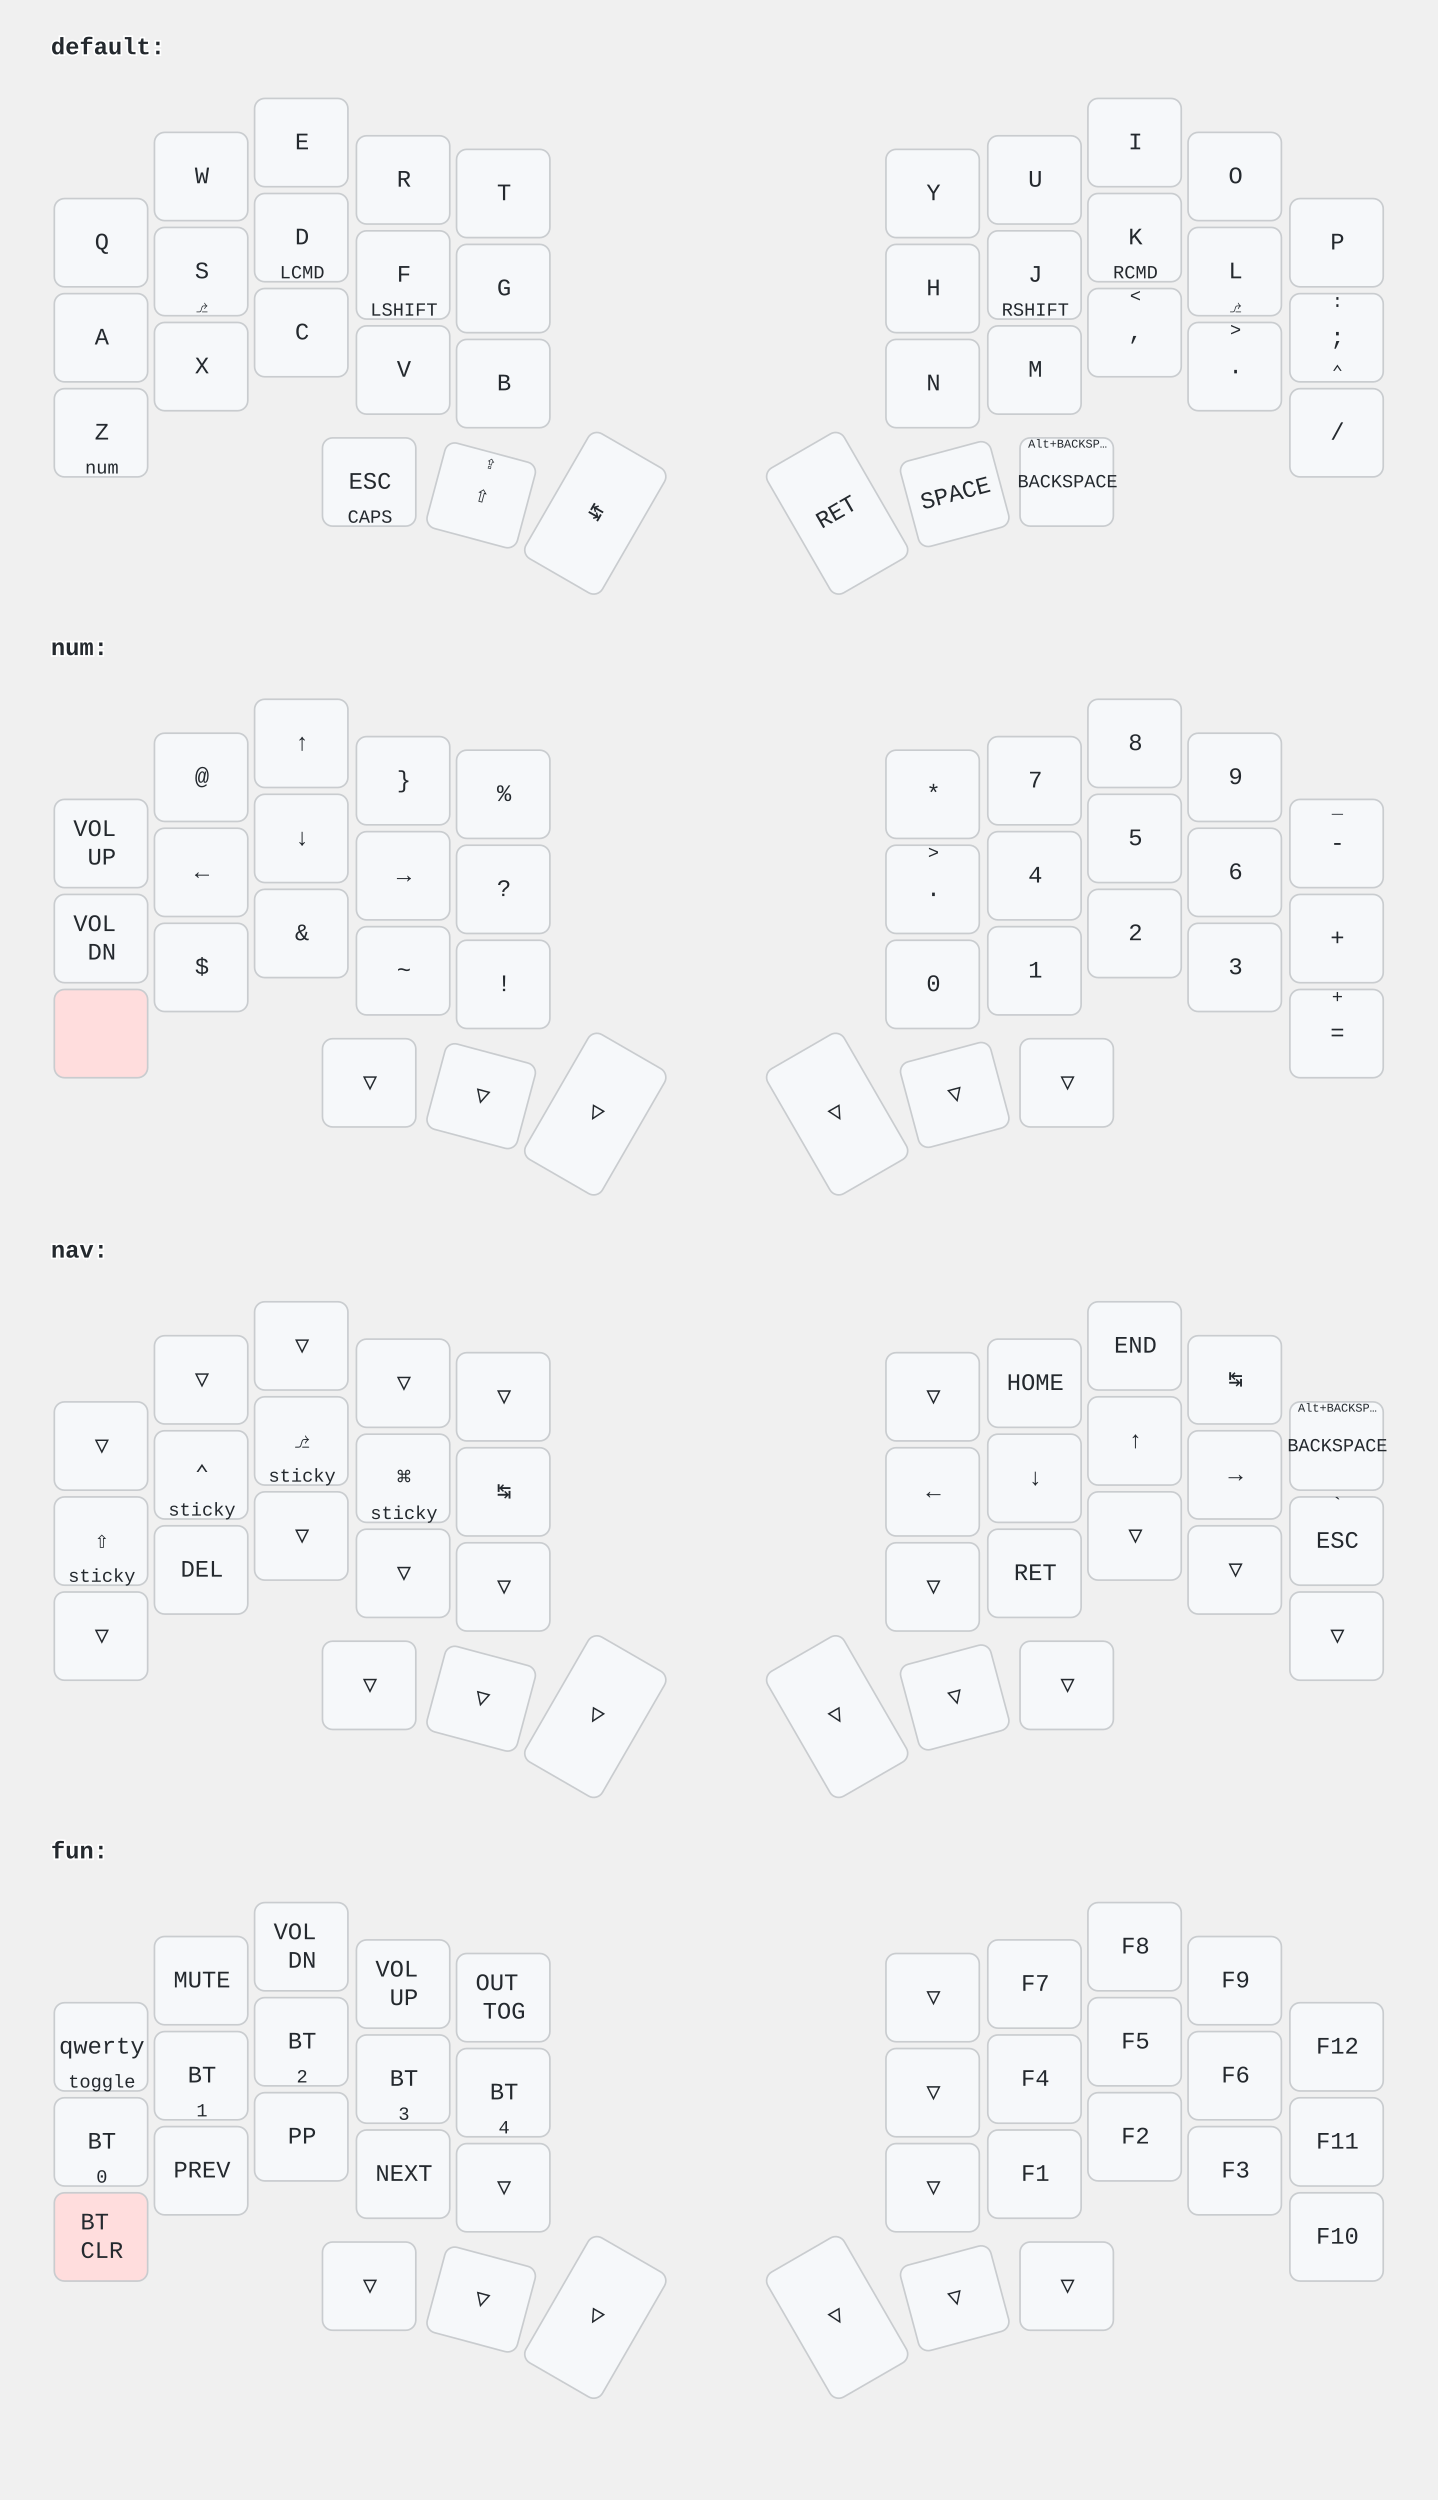
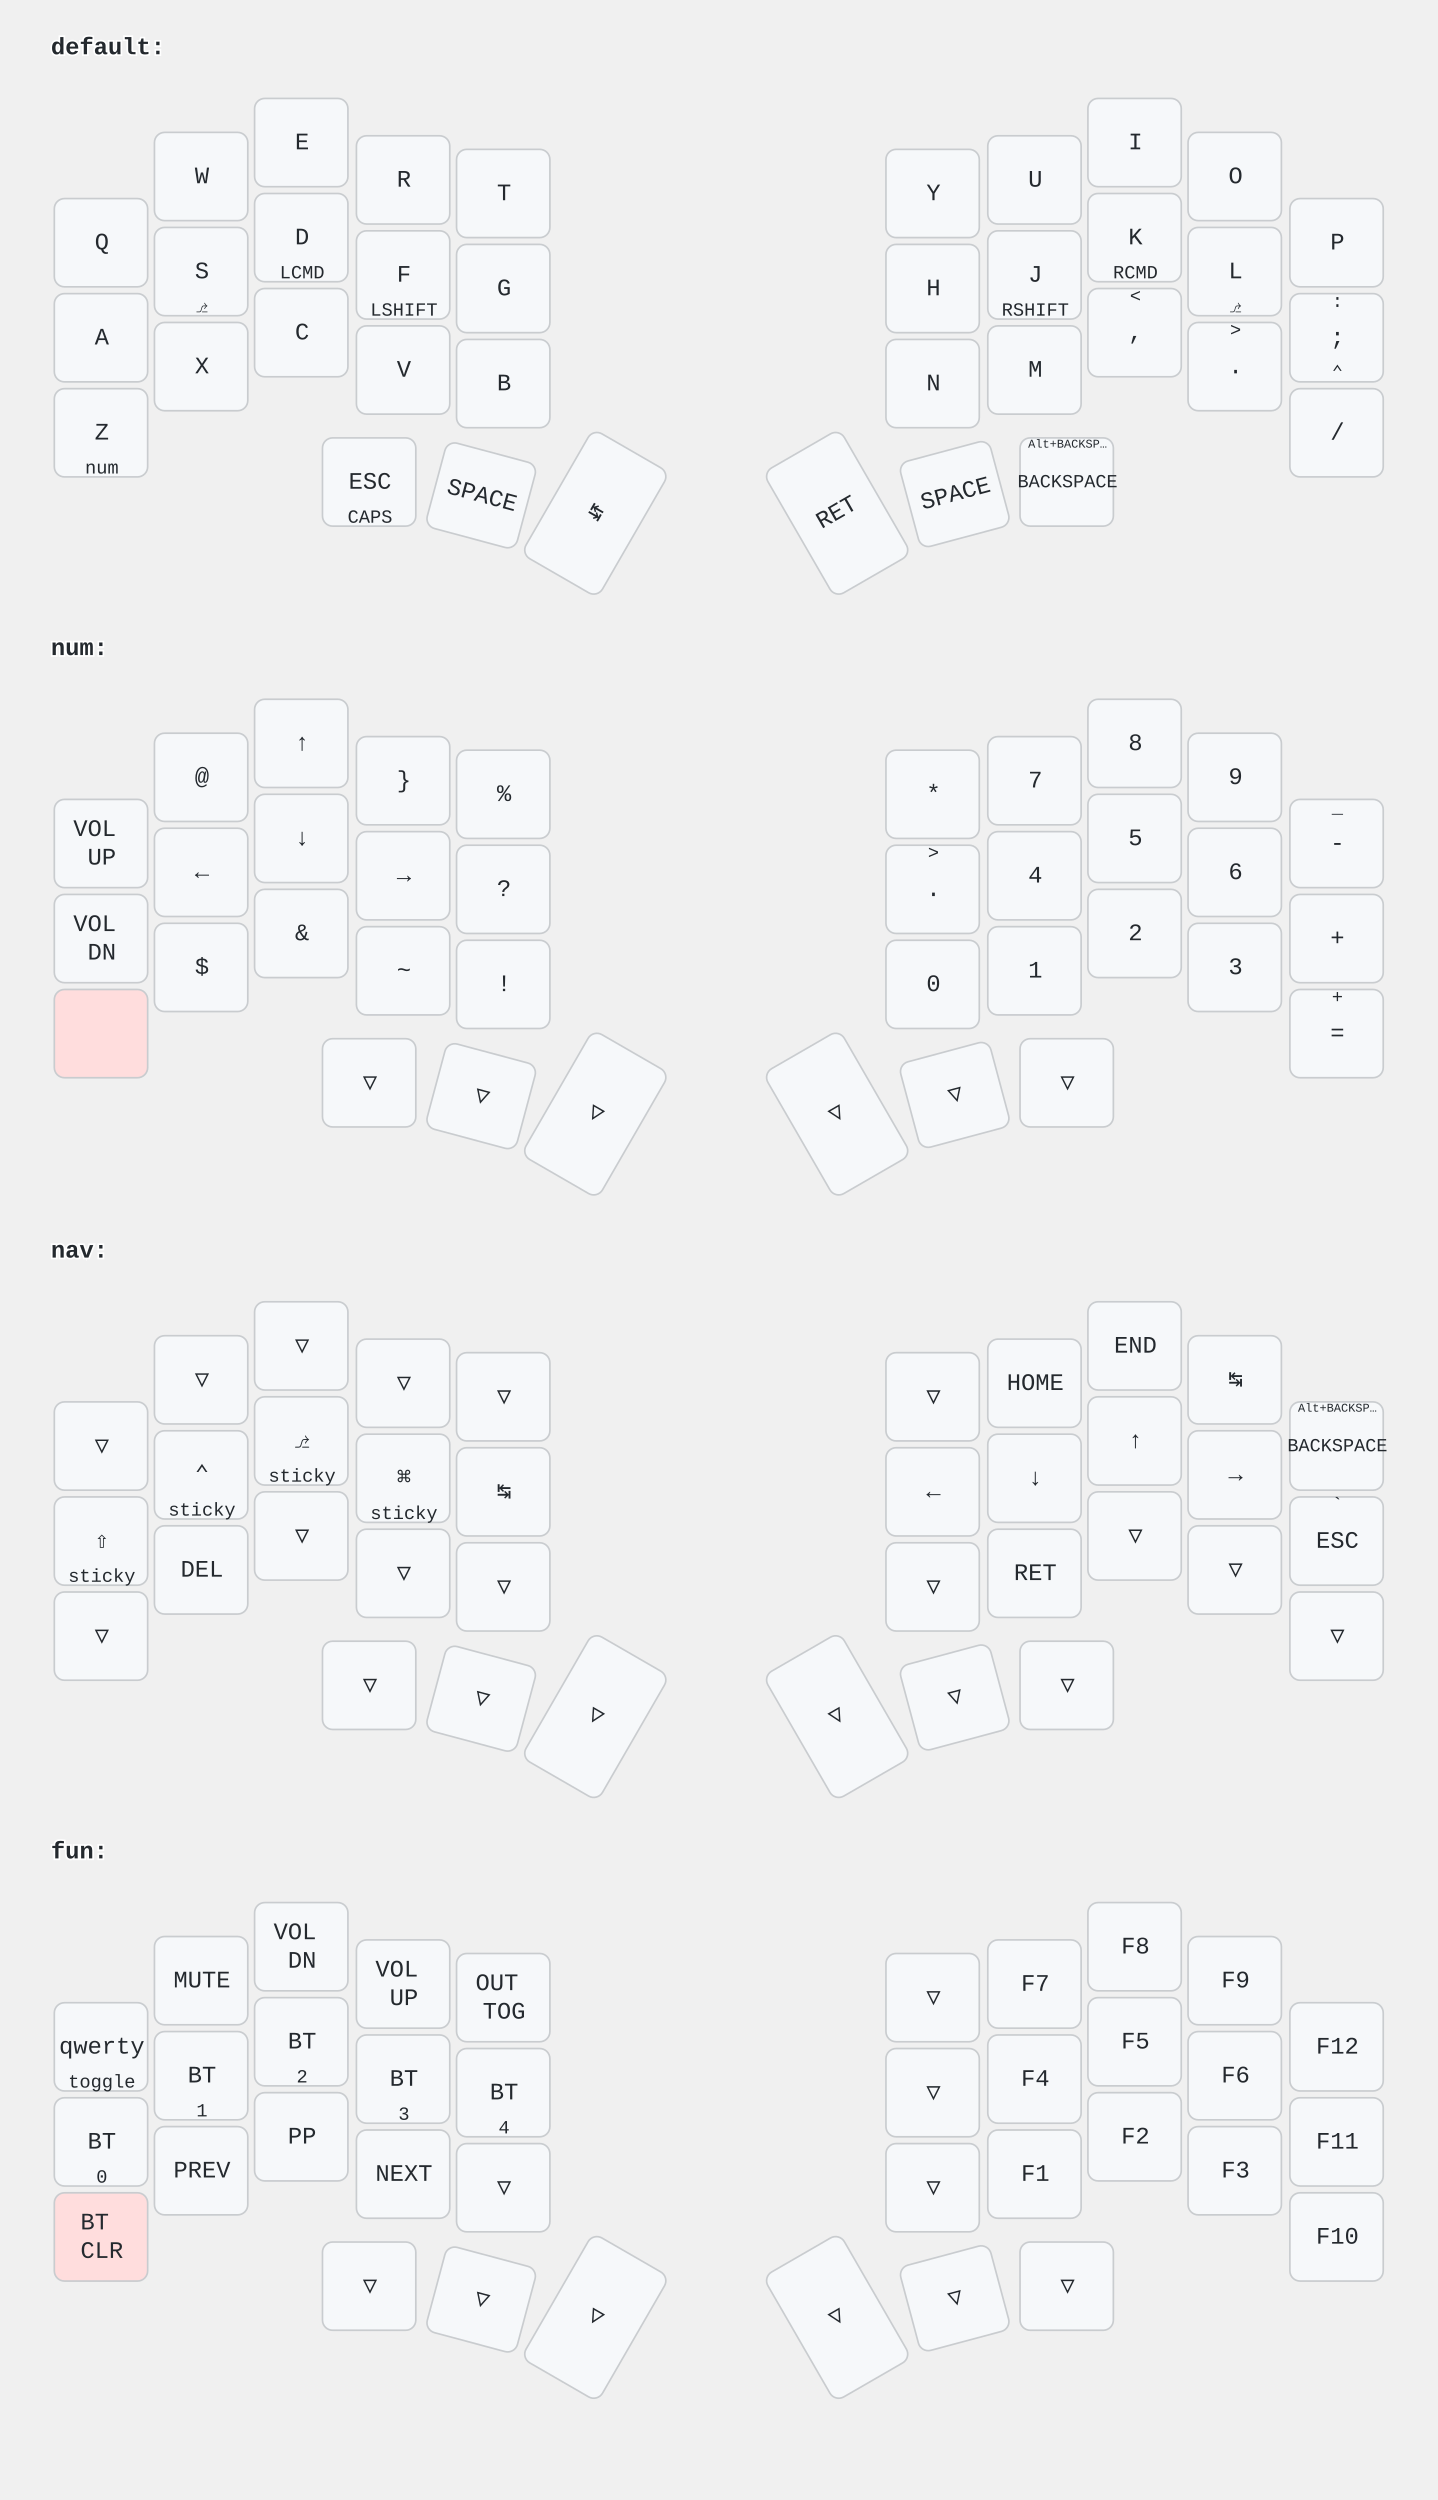
<svg xmlns="http://www.w3.org/2000/svg" width="847" height="1473" viewBox="0 0 847 1473" class="keymap">
  <style>/* font and background color specifications */
svg {
    font-family: SFMono-Regular,Consolas,Liberation Mono,Menlo,monospace;
    font-size: 14px;
    font-kerning: normal;
    text-rendering: optimizeLegibility;
    fill: #24292e;
}

/* default key styling */
rect {
    fill: #f6f8fa;
    stroke: #c9cccf;
    stroke-width: 1;
}

/* color accent for combo boxes */
rect.combo {
    fill: #cdf;
}

/* color accent for held keys */
rect.held, rect.combo.held {
    fill: #fdd;
}

/* color accent for ghost (optional) keys */
rect.ghost, rect.combo.ghost {
    fill: #ddd;
}

text {
    text-anchor: middle;
    dominant-baseline: middle;
}

/* styling for layer labels */
text.label {
    font-weight: bold;
    text-anchor: start;
    stroke: white;
    stroke-width: 2;
    paint-order: stroke;
}

/* styling for combo tap, and key hold/shifted label text */
text.combo, text.hold, text.shifted {
    font-size: 11px;
}

text.hold {
    text-anchor: middle;
    dominant-baseline: auto;
}

text.shifted {
    text-anchor: middle;
    dominant-baseline: hanging;
}

/* styling for hold/shifted label text in combo box */
text.combo.hold, text.combo.shifted {
    font-size: 8px;
}

/* styling for combo dendrons */
path {
    stroke-width: 1;
    stroke: gray;
    fill: none;
}
</style>
  <g transform="translate(30, 0)" class="layer-default">
    <text x="0" y="28" class="label" id="default">default:</text>
    <g transform="translate(0, 56)">
      <g transform="translate(30, 87)" class="key keypos-0">
        <rect rx="6" ry="6" x="-28" y="-26" width="55" height="52" class="key" />
        <text x="0" y="0" class="key tap">Q</text>
      </g>
      <g transform="translate(89, 48)" class="key keypos-1">
        <rect rx="6" ry="6" x="-28" y="-26" width="55" height="52" class="key" />
        <text x="0" y="0" class="key tap">W</text>
      </g>
      <g transform="translate(148, 28)" class="key keypos-2">
        <rect rx="6" ry="6" x="-28" y="-26" width="55" height="52" class="key" />
        <text x="0" y="0" class="key tap">E</text>
      </g>
      <g transform="translate(208, 50)" class="key keypos-3">
        <rect rx="6" ry="6" x="-28" y="-26" width="55" height="52" class="key" />
        <text x="0" y="0" class="key tap">R</text>
      </g>
      <g transform="translate(267, 58)" class="key keypos-4">
        <rect rx="6" ry="6" x="-28" y="-26" width="55" height="52" class="key" />
        <text x="0" y="0" class="key tap">T</text>
      </g>
      <g transform="translate(520, 58)" class="key keypos-5">
        <rect rx="6" ry="6" x="-28" y="-26" width="55" height="52" class="key" />
        <text x="0" y="0" class="key tap">Y</text>
      </g>
      <g transform="translate(580, 50)" class="key keypos-6">
        <rect rx="6" ry="6" x="-28" y="-26" width="55" height="52" class="key" />
        <text x="0" y="0" class="key tap">U</text>
      </g>
      <g transform="translate(639, 28)" class="key keypos-7">
        <rect rx="6" ry="6" x="-28" y="-26" width="55" height="52" class="key" />
        <text x="0" y="0" class="key tap">I</text>
      </g>
      <g transform="translate(698, 48)" class="key keypos-8">
        <rect rx="6" ry="6" x="-28" y="-26" width="55" height="52" class="key" />
        <text x="0" y="0" class="key tap">O</text>
      </g>
      <g transform="translate(758, 87)" class="key keypos-9">
        <rect rx="6" ry="6" x="-28" y="-26" width="55" height="52" class="key" />
        <text x="0" y="0" class="key tap">P</text>
      </g>
      <g transform="translate(30, 143)" class="key keypos-10">
        <rect rx="6" ry="6" x="-28" y="-26" width="55" height="52" class="key" />
        <text x="0" y="0" class="key tap">A</text>
      </g>
      <g transform="translate(89, 104)" class="key keypos-11">
        <rect rx="6" ry="6" x="-28" y="-26" width="55" height="52" class="key" />
        <text x="0" y="0" class="key tap">S</text>
        <text x="0" y="24" class="key hold">⎇</text>
      </g>
      <g transform="translate(148, 84)" class="key keypos-12">
        <rect rx="6" ry="6" x="-28" y="-26" width="55" height="52" class="key" />
        <text x="0" y="0" class="key tap">D</text>
        <text x="0" y="24" class="key hold">LCMD</text>
      </g>
      <g transform="translate(208, 106)" class="key keypos-13">
        <rect rx="6" ry="6" x="-28" y="-26" width="55" height="52" class="key" />
        <text x="0" y="0" class="key tap">F</text>
        <text x="0" y="24" class="key hold">LSHIFT</text>
      </g>
      <g transform="translate(267, 114)" class="key keypos-14">
        <rect rx="6" ry="6" x="-28" y="-26" width="55" height="52" class="key" />
        <text x="0" y="0" class="key tap">G</text>
      </g>
      <g transform="translate(520, 114)" class="key keypos-15">
        <rect rx="6" ry="6" x="-28" y="-26" width="55" height="52" class="key" />
        <text x="0" y="0" class="key tap">H</text>
      </g>
      <g transform="translate(580, 106)" class="key keypos-16">
        <rect rx="6" ry="6" x="-28" y="-26" width="55" height="52" class="key" />
        <text x="0" y="0" class="key tap">J</text>
        <text x="0" y="24" class="key hold">RSHIFT</text>
      </g>
      <g transform="translate(639, 84)" class="key keypos-17">
        <rect rx="6" ry="6" x="-28" y="-26" width="55" height="52" class="key" />
        <text x="0" y="0" class="key tap">K</text>
        <text x="0" y="24" class="key hold">RCMD</text>
      </g>
      <g transform="translate(698, 104)" class="key keypos-18">
        <rect rx="6" ry="6" x="-28" y="-26" width="55" height="52" class="key" />
        <text x="0" y="0" class="key tap">L</text>
        <text x="0" y="24" class="key hold">⎇</text>
      </g>
      <g transform="translate(758, 143)" class="key keypos-19">
        <rect rx="6" ry="6" x="-28" y="-26" width="55" height="52" class="key" />
        <text x="0" y="0" class="key tap">;</text>
        <text x="0" y="24" class="key hold">⌃</text>
        <text x="0" y="-24" class="key shifted">:</text>
      </g>
      <g transform="translate(30, 199)" class="key keypos-20">
        <rect rx="6" ry="6" x="-28" y="-26" width="55" height="52" class="key" />
        <text x="0" y="0" class="key tap">Z</text>
        <a href="#num">
          <text x="0" y="24" class="key hold layer-activator">num</text>
        </a>
      </g>
      <g transform="translate(89, 160)" class="key keypos-21">
        <rect rx="6" ry="6" x="-28" y="-26" width="55" height="52" class="key" />
        <text x="0" y="0" class="key tap">X</text>
      </g>
      <g transform="translate(148, 140)" class="key keypos-22">
        <rect rx="6" ry="6" x="-28" y="-26" width="55" height="52" class="key" />
        <text x="0" y="0" class="key tap">C</text>
      </g>
      <g transform="translate(208, 162)" class="key keypos-23">
        <rect rx="6" ry="6" x="-28" y="-26" width="55" height="52" class="key" />
        <text x="0" y="0" class="key tap">V</text>
      </g>
      <g transform="translate(267, 170)" class="key keypos-24">
        <rect rx="6" ry="6" x="-28" y="-26" width="55" height="52" class="key" />
        <text x="0" y="0" class="key tap">B</text>
      </g>
      <g transform="translate(520, 170)" class="key keypos-25">
        <rect rx="6" ry="6" x="-28" y="-26" width="55" height="52" class="key" />
        <text x="0" y="0" class="key tap">N</text>
      </g>
      <g transform="translate(580, 162)" class="key keypos-26">
        <rect rx="6" ry="6" x="-28" y="-26" width="55" height="52" class="key" />
        <text x="0" y="0" class="key tap">M</text>
      </g>
      <g transform="translate(639, 140)" class="key keypos-27">
        <rect rx="6" ry="6" x="-28" y="-26" width="55" height="52" class="key" />
        <text x="0" y="0" class="key tap">,</text>
        <text x="0" y="-24" class="key shifted">&lt;</text>
      </g>
      <g transform="translate(698, 160)" class="key keypos-28">
        <rect rx="6" ry="6" x="-28" y="-26" width="55" height="52" class="key" />
        <text x="0" y="0" class="key tap">.</text>
        <text x="0" y="-24" class="key shifted">&gt;</text>
      </g>
      <g transform="translate(758, 199)" class="key keypos-29">
        <rect rx="6" ry="6" x="-28" y="-26" width="55" height="52" class="key" />
        <text x="0" y="0" class="key tap">/</text>
      </g>
      <g transform="translate(188, 228)" class="key keypos-30">
        <rect rx="6" ry="6" x="-28" y="-26" width="55" height="52" class="key" />
        <text x="0" y="0" class="key tap">ESC</text>
        <text x="0" y="24" class="key hold">CAPS</text>
      </g>
      <g transform="translate(254, 236) rotate(15.0)" class="key keypos-31">
        <rect rx="6" ry="6" x="-28" y="-26" width="55" height="52" class="key" />
-         <text x="0" y="0" class="key tap">⇧</text>
-         <text x="0" y="-24" class="key shifted">⇪</text>
+         <text x="0" y="0" class="key tap">SPACE</text>
      </g>
      <g transform="translate(321, 246) rotate(30.0)" class="key keypos-32">
        <rect rx="6" ry="6" x="-26" y="-42" width="52" height="85" class="key" />
        <text x="0" y="0" class="key tap">↹</text>
      </g>
      <g transform="translate(463, 246) rotate(-30.0)" class="key keypos-33">
        <rect rx="6" ry="6" x="-26" y="-42" width="52" height="85" class="key" />
        <text x="0" y="0" class="key tap">RET</text>
      </g>
      <g transform="translate(533, 235) rotate(-15.0)" class="key keypos-34">
        <rect rx="6" ry="6" x="-28" y="-26" width="55" height="52" class="key" />
        <text x="0" y="0" class="key tap">SPACE</text>
      </g>
      <g transform="translate(599, 228)" class="key keypos-35">
        <rect rx="6" ry="6" x="-28" y="-26" width="55" height="52" class="key" />
        <text x="0" y="0" class="key tap">
          <tspan style="font-size: 78%">BACKSPACE</tspan>
        </text>
        <text x="0" y="-24" class="key shifted">
          <tspan style="font-size: 64%">Alt+BACKSP…</tspan>
        </text>
      </g>
    </g>
  </g>
  <g transform="translate(30, 354)" class="layer-num">
    <text x="0" y="28" class="label" id="num">num:</text>
    <g transform="translate(0, 56)">
      <g transform="translate(30, 87)" class="key keypos-0">
        <rect rx="6" ry="6" x="-28" y="-26" width="55" height="52" class="key" />
        <text x="0" y="0" class="key tap">
          <tspan x="0" dy="-0.6em">VOL</tspan>
          <tspan x="0" dy="1.2em">UP</tspan>
        </text>
      </g>
      <g transform="translate(89, 48)" class="key keypos-1">
        <rect rx="6" ry="6" x="-28" y="-26" width="55" height="52" class="key" />
        <text x="0" y="0" class="key tap">@</text>
      </g>
      <g transform="translate(148, 28)" class="key keypos-2">
        <rect rx="6" ry="6" x="-28" y="-26" width="55" height="52" class="key" />
        <text x="0" y="0" class="key tap">↑</text>
      </g>
      <g transform="translate(208, 50)" class="key keypos-3">
        <rect rx="6" ry="6" x="-28" y="-26" width="55" height="52" class="key" />
        <text x="0" y="0" class="key tap">}</text>
      </g>
      <g transform="translate(267, 58)" class="key keypos-4">
        <rect rx="6" ry="6" x="-28" y="-26" width="55" height="52" class="key" />
        <text x="0" y="0" class="key tap">%</text>
      </g>
      <g transform="translate(520, 58)" class="key keypos-5">
        <rect rx="6" ry="6" x="-28" y="-26" width="55" height="52" class="key" />
        <text x="0" y="0" class="key tap">*</text>
      </g>
      <g transform="translate(580, 50)" class="key keypos-6">
        <rect rx="6" ry="6" x="-28" y="-26" width="55" height="52" class="key" />
        <text x="0" y="0" class="key tap">7</text>
      </g>
      <g transform="translate(639, 28)" class="key keypos-7">
        <rect rx="6" ry="6" x="-28" y="-26" width="55" height="52" class="key" />
        <text x="0" y="0" class="key tap">8</text>
      </g>
      <g transform="translate(698, 48)" class="key keypos-8">
        <rect rx="6" ry="6" x="-28" y="-26" width="55" height="52" class="key" />
        <text x="0" y="0" class="key tap">9</text>
      </g>
      <g transform="translate(758, 87)" class="key keypos-9">
        <rect rx="6" ry="6" x="-28" y="-26" width="55" height="52" class="key" />
        <text x="0" y="0" class="key tap">-</text>
        <text x="0" y="-24" class="key shifted">_</text>
      </g>
      <g transform="translate(30, 143)" class="key keypos-10">
        <rect rx="6" ry="6" x="-28" y="-26" width="55" height="52" class="key" />
        <text x="0" y="0" class="key tap">
          <tspan x="0" dy="-0.6em">VOL</tspan>
          <tspan x="0" dy="1.2em">DN</tspan>
        </text>
      </g>
      <g transform="translate(89, 104)" class="key keypos-11">
        <rect rx="6" ry="6" x="-28" y="-26" width="55" height="52" class="key" />
        <text x="0" y="0" class="key tap">←</text>
      </g>
      <g transform="translate(148, 84)" class="key keypos-12">
        <rect rx="6" ry="6" x="-28" y="-26" width="55" height="52" class="key" />
        <text x="0" y="0" class="key tap">↓</text>
      </g>
      <g transform="translate(208, 106)" class="key keypos-13">
        <rect rx="6" ry="6" x="-28" y="-26" width="55" height="52" class="key" />
        <text x="0" y="0" class="key tap">→</text>
      </g>
      <g transform="translate(267, 114)" class="key keypos-14">
        <rect rx="6" ry="6" x="-28" y="-26" width="55" height="52" class="key" />
        <text x="0" y="0" class="key tap">?</text>
      </g>
      <g transform="translate(520, 114)" class="key keypos-15">
        <rect rx="6" ry="6" x="-28" y="-26" width="55" height="52" class="key" />
        <text x="0" y="0" class="key tap">.</text>
        <text x="0" y="-24" class="key shifted">&gt;</text>
      </g>
      <g transform="translate(580, 106)" class="key keypos-16">
        <rect rx="6" ry="6" x="-28" y="-26" width="55" height="52" class="key" />
        <text x="0" y="0" class="key tap">4</text>
      </g>
      <g transform="translate(639, 84)" class="key keypos-17">
        <rect rx="6" ry="6" x="-28" y="-26" width="55" height="52" class="key" />
        <text x="0" y="0" class="key tap">5</text>
      </g>
      <g transform="translate(698, 104)" class="key keypos-18">
        <rect rx="6" ry="6" x="-28" y="-26" width="55" height="52" class="key" />
        <text x="0" y="0" class="key tap">6</text>
      </g>
      <g transform="translate(758, 143)" class="key keypos-19">
        <rect rx="6" ry="6" x="-28" y="-26" width="55" height="52" class="key" />
        <text x="0" y="0" class="key tap">+</text>
      </g>
      <g transform="translate(30, 199)" class="key held keypos-20">
        <rect rx="6" ry="6" x="-28" y="-26" width="55" height="52" class="key held" />
      </g>
      <g transform="translate(89, 160)" class="key keypos-21">
        <rect rx="6" ry="6" x="-28" y="-26" width="55" height="52" class="key" />
        <text x="0" y="0" class="key tap">$</text>
      </g>
      <g transform="translate(148, 140)" class="key keypos-22">
        <rect rx="6" ry="6" x="-28" y="-26" width="55" height="52" class="key" />
        <text x="0" y="0" class="key tap">&amp;</text>
      </g>
      <g transform="translate(208, 162)" class="key keypos-23">
        <rect rx="6" ry="6" x="-28" y="-26" width="55" height="52" class="key" />
        <text x="0" y="0" class="key tap">~</text>
      </g>
      <g transform="translate(267, 170)" class="key keypos-24">
        <rect rx="6" ry="6" x="-28" y="-26" width="55" height="52" class="key" />
        <text x="0" y="0" class="key tap">!</text>
      </g>
      <g transform="translate(520, 170)" class="key keypos-25">
        <rect rx="6" ry="6" x="-28" y="-26" width="55" height="52" class="key" />
        <text x="0" y="0" class="key tap">0</text>
      </g>
      <g transform="translate(580, 162)" class="key keypos-26">
        <rect rx="6" ry="6" x="-28" y="-26" width="55" height="52" class="key" />
        <text x="0" y="0" class="key tap">1</text>
      </g>
      <g transform="translate(639, 140)" class="key keypos-27">
        <rect rx="6" ry="6" x="-28" y="-26" width="55" height="52" class="key" />
        <text x="0" y="0" class="key tap">2</text>
      </g>
      <g transform="translate(698, 160)" class="key keypos-28">
        <rect rx="6" ry="6" x="-28" y="-26" width="55" height="52" class="key" />
        <text x="0" y="0" class="key tap">3</text>
      </g>
      <g transform="translate(758, 199)" class="key keypos-29">
        <rect rx="6" ry="6" x="-28" y="-26" width="55" height="52" class="key" />
        <text x="0" y="0" class="key tap">=</text>
        <text x="0" y="-24" class="key shifted">+</text>
      </g>
      <g transform="translate(188, 228)" class="key trans keypos-30">
        <rect rx="6" ry="6" x="-28" y="-26" width="55" height="52" class="key trans" />
        <text x="0" y="0" class="key trans tap">▽</text>
      </g>
      <g transform="translate(254, 236) rotate(15.0)" class="key trans keypos-31">
        <rect rx="6" ry="6" x="-28" y="-26" width="55" height="52" class="key trans" />
        <text x="0" y="0" class="key trans tap">▽</text>
      </g>
      <g transform="translate(321, 246) rotate(30.0)" class="key trans keypos-32">
        <rect rx="6" ry="6" x="-26" y="-42" width="52" height="85" class="key trans" />
        <text x="0" y="0" class="key trans tap">▽</text>
      </g>
      <g transform="translate(463, 246) rotate(-30.0)" class="key trans keypos-33">
        <rect rx="6" ry="6" x="-26" y="-42" width="52" height="85" class="key trans" />
        <text x="0" y="0" class="key trans tap">▽</text>
      </g>
      <g transform="translate(533, 235) rotate(-15.0)" class="key trans keypos-34">
        <rect rx="6" ry="6" x="-28" y="-26" width="55" height="52" class="key trans" />
        <text x="0" y="0" class="key trans tap">▽</text>
      </g>
      <g transform="translate(599, 228)" class="key trans keypos-35">
        <rect rx="6" ry="6" x="-28" y="-26" width="55" height="52" class="key trans" />
        <text x="0" y="0" class="key trans tap">▽</text>
      </g>
    </g>
  </g>
  <g transform="translate(30, 709)" class="layer-nav">
    <text x="0" y="28" class="label" id="nav">nav:</text>
    <g transform="translate(0, 56)">
      <g transform="translate(30, 87)" class="key trans keypos-0">
        <rect rx="6" ry="6" x="-28" y="-26" width="55" height="52" class="key trans" />
        <text x="0" y="0" class="key trans tap">▽</text>
      </g>
      <g transform="translate(89, 48)" class="key trans keypos-1">
        <rect rx="6" ry="6" x="-28" y="-26" width="55" height="52" class="key trans" />
        <text x="0" y="0" class="key trans tap">▽</text>
      </g>
      <g transform="translate(148, 28)" class="key trans keypos-2">
        <rect rx="6" ry="6" x="-28" y="-26" width="55" height="52" class="key trans" />
        <text x="0" y="0" class="key trans tap">▽</text>
      </g>
      <g transform="translate(208, 50)" class="key trans keypos-3">
        <rect rx="6" ry="6" x="-28" y="-26" width="55" height="52" class="key trans" />
        <text x="0" y="0" class="key trans tap">▽</text>
      </g>
      <g transform="translate(267, 58)" class="key trans keypos-4">
        <rect rx="6" ry="6" x="-28" y="-26" width="55" height="52" class="key trans" />
        <text x="0" y="0" class="key trans tap">▽</text>
      </g>
      <g transform="translate(520, 58)" class="key trans keypos-5">
        <rect rx="6" ry="6" x="-28" y="-26" width="55" height="52" class="key trans" />
        <text x="0" y="0" class="key trans tap">▽</text>
      </g>
      <g transform="translate(580, 50)" class="key keypos-6">
        <rect rx="6" ry="6" x="-28" y="-26" width="55" height="52" class="key" />
        <text x="0" y="0" class="key tap">HOME</text>
      </g>
      <g transform="translate(639, 28)" class="key keypos-7">
        <rect rx="6" ry="6" x="-28" y="-26" width="55" height="52" class="key" />
        <text x="0" y="0" class="key tap">END</text>
      </g>
      <g transform="translate(698, 48)" class="key keypos-8">
        <rect rx="6" ry="6" x="-28" y="-26" width="55" height="52" class="key" />
        <text x="0" y="0" class="key tap">↹</text>
      </g>
      <g transform="translate(758, 87)" class="key keypos-9">
        <rect rx="6" ry="6" x="-28" y="-26" width="55" height="52" class="key" />
        <text x="0" y="0" class="key tap">
          <tspan style="font-size: 78%">BACKSPACE</tspan>
        </text>
        <text x="0" y="-24" class="key shifted">
          <tspan style="font-size: 64%">Alt+BACKSP…</tspan>
        </text>
      </g>
      <g transform="translate(30, 143)" class="key keypos-10">
        <rect rx="6" ry="6" x="-28" y="-26" width="55" height="52" class="key" />
        <text x="0" y="0" class="key tap">⇧</text>
        <text x="0" y="24" class="key hold">sticky</text>
      </g>
      <g transform="translate(89, 104)" class="key keypos-11">
        <rect rx="6" ry="6" x="-28" y="-26" width="55" height="52" class="key" />
        <text x="0" y="0" class="key tap">⌃</text>
        <text x="0" y="24" class="key hold">sticky</text>
      </g>
      <g transform="translate(148, 84)" class="key keypos-12">
        <rect rx="6" ry="6" x="-28" y="-26" width="55" height="52" class="key" />
        <text x="0" y="0" class="key tap">⎇</text>
        <text x="0" y="24" class="key hold">sticky</text>
      </g>
      <g transform="translate(208, 106)" class="key keypos-13">
        <rect rx="6" ry="6" x="-28" y="-26" width="55" height="52" class="key" />
        <text x="0" y="0" class="key tap">⌘</text>
        <text x="0" y="24" class="key hold">sticky</text>
      </g>
      <g transform="translate(267, 114)" class="key keypos-14">
        <rect rx="6" ry="6" x="-28" y="-26" width="55" height="52" class="key" />
        <text x="0" y="0" class="key tap">↹</text>
      </g>
      <g transform="translate(520, 114)" class="key keypos-15">
        <rect rx="6" ry="6" x="-28" y="-26" width="55" height="52" class="key" />
        <text x="0" y="0" class="key tap">←</text>
      </g>
      <g transform="translate(580, 106)" class="key keypos-16">
        <rect rx="6" ry="6" x="-28" y="-26" width="55" height="52" class="key" />
        <text x="0" y="0" class="key tap">↓</text>
      </g>
      <g transform="translate(639, 84)" class="key keypos-17">
        <rect rx="6" ry="6" x="-28" y="-26" width="55" height="52" class="key" />
        <text x="0" y="0" class="key tap">↑</text>
      </g>
      <g transform="translate(698, 104)" class="key keypos-18">
        <rect rx="6" ry="6" x="-28" y="-26" width="55" height="52" class="key" />
        <text x="0" y="0" class="key tap">→</text>
      </g>
      <g transform="translate(758, 143)" class="key keypos-19">
        <rect rx="6" ry="6" x="-28" y="-26" width="55" height="52" class="key" />
        <text x="0" y="0" class="key tap">ESC</text>
        <text x="0" y="-24" class="key shifted">`</text>
      </g>
      <g transform="translate(30, 199)" class="key trans keypos-20">
        <rect rx="6" ry="6" x="-28" y="-26" width="55" height="52" class="key trans" />
        <text x="0" y="0" class="key trans tap">▽</text>
      </g>
      <g transform="translate(89, 160)" class="key keypos-21">
        <rect rx="6" ry="6" x="-28" y="-26" width="55" height="52" class="key" />
        <text x="0" y="0" class="key tap">DEL</text>
      </g>
      <g transform="translate(148, 140)" class="key trans keypos-22">
        <rect rx="6" ry="6" x="-28" y="-26" width="55" height="52" class="key trans" />
        <text x="0" y="0" class="key trans tap">▽</text>
      </g>
      <g transform="translate(208, 162)" class="key trans keypos-23">
        <rect rx="6" ry="6" x="-28" y="-26" width="55" height="52" class="key trans" />
        <text x="0" y="0" class="key trans tap">▽</text>
      </g>
      <g transform="translate(267, 170)" class="key trans keypos-24">
        <rect rx="6" ry="6" x="-28" y="-26" width="55" height="52" class="key trans" />
        <text x="0" y="0" class="key trans tap">▽</text>
      </g>
      <g transform="translate(520, 170)" class="key trans keypos-25">
        <rect rx="6" ry="6" x="-28" y="-26" width="55" height="52" class="key trans" />
        <text x="0" y="0" class="key trans tap">▽</text>
      </g>
      <g transform="translate(580, 162)" class="key keypos-26">
        <rect rx="6" ry="6" x="-28" y="-26" width="55" height="52" class="key" />
        <text x="0" y="0" class="key tap">RET</text>
      </g>
      <g transform="translate(639, 140)" class="key trans keypos-27">
        <rect rx="6" ry="6" x="-28" y="-26" width="55" height="52" class="key trans" />
        <text x="0" y="0" class="key trans tap">▽</text>
      </g>
      <g transform="translate(698, 160)" class="key trans keypos-28">
        <rect rx="6" ry="6" x="-28" y="-26" width="55" height="52" class="key trans" />
        <text x="0" y="0" class="key trans tap">▽</text>
      </g>
      <g transform="translate(758, 199)" class="key trans keypos-29">
        <rect rx="6" ry="6" x="-28" y="-26" width="55" height="52" class="key trans" />
        <text x="0" y="0" class="key trans tap">▽</text>
      </g>
      <g transform="translate(188, 228)" class="key trans keypos-30">
        <rect rx="6" ry="6" x="-28" y="-26" width="55" height="52" class="key trans" />
        <text x="0" y="0" class="key trans tap">▽</text>
      </g>
      <g transform="translate(254, 236) rotate(15.0)" class="key trans keypos-31">
        <rect rx="6" ry="6" x="-28" y="-26" width="55" height="52" class="key trans" />
        <text x="0" y="0" class="key trans tap">▽</text>
      </g>
      <g transform="translate(321, 246) rotate(30.0)" class="key trans keypos-32">
        <rect rx="6" ry="6" x="-26" y="-42" width="52" height="85" class="key trans" />
        <text x="0" y="0" class="key trans tap">▽</text>
      </g>
      <g transform="translate(463, 246) rotate(-30.0)" class="key trans keypos-33">
        <rect rx="6" ry="6" x="-26" y="-42" width="52" height="85" class="key trans" />
        <text x="0" y="0" class="key trans tap">▽</text>
      </g>
      <g transform="translate(533, 235) rotate(-15.0)" class="key trans keypos-34">
        <rect rx="6" ry="6" x="-28" y="-26" width="55" height="52" class="key trans" />
        <text x="0" y="0" class="key trans tap">▽</text>
      </g>
      <g transform="translate(599, 228)" class="key trans keypos-35">
        <rect rx="6" ry="6" x="-28" y="-26" width="55" height="52" class="key trans" />
        <text x="0" y="0" class="key trans tap">▽</text>
      </g>
    </g>
  </g>
  <g transform="translate(30, 1063)" class="layer-fun">
    <text x="0" y="28" class="label" id="fun">fun:</text>
    <g transform="translate(0, 56)">
      <g transform="translate(30, 87)" class="key keypos-0">
        <rect rx="6" ry="6" x="-28" y="-26" width="55" height="52" class="key" />
        <text x="0" y="0" class="key tap">qwerty</text>
        <text x="0" y="24" class="key hold">toggle</text>
      </g>
      <g transform="translate(89, 48)" class="key keypos-1">
        <rect rx="6" ry="6" x="-28" y="-26" width="55" height="52" class="key" />
        <text x="0" y="0" class="key tap">MUTE</text>
      </g>
      <g transform="translate(148, 28)" class="key keypos-2">
        <rect rx="6" ry="6" x="-28" y="-26" width="55" height="52" class="key" />
        <text x="0" y="0" class="key tap">
          <tspan x="0" dy="-0.6em">VOL</tspan>
          <tspan x="0" dy="1.2em">DN</tspan>
        </text>
      </g>
      <g transform="translate(208, 50)" class="key keypos-3">
        <rect rx="6" ry="6" x="-28" y="-26" width="55" height="52" class="key" />
        <text x="0" y="0" class="key tap">
          <tspan x="0" dy="-0.6em">VOL</tspan>
          <tspan x="0" dy="1.2em">UP</tspan>
        </text>
      </g>
      <g transform="translate(267, 58)" class="key keypos-4">
        <rect rx="6" ry="6" x="-28" y="-26" width="55" height="52" class="key" />
        <text x="0" y="0" class="key tap">
          <tspan x="0" dy="-0.6em">OUT</tspan>
          <tspan x="0" dy="1.2em">TOG</tspan>
        </text>
      </g>
      <g transform="translate(520, 58)" class="key trans keypos-5">
        <rect rx="6" ry="6" x="-28" y="-26" width="55" height="52" class="key trans" />
        <text x="0" y="0" class="key trans tap">▽</text>
      </g>
      <g transform="translate(580, 50)" class="key keypos-6">
        <rect rx="6" ry="6" x="-28" y="-26" width="55" height="52" class="key" />
        <text x="0" y="0" class="key tap">F7</text>
      </g>
      <g transform="translate(639, 28)" class="key keypos-7">
        <rect rx="6" ry="6" x="-28" y="-26" width="55" height="52" class="key" />
        <text x="0" y="0" class="key tap">F8</text>
      </g>
      <g transform="translate(698, 48)" class="key keypos-8">
        <rect rx="6" ry="6" x="-28" y="-26" width="55" height="52" class="key" />
        <text x="0" y="0" class="key tap">F9</text>
      </g>
      <g transform="translate(758, 87)" class="key keypos-9">
        <rect rx="6" ry="6" x="-28" y="-26" width="55" height="52" class="key" />
        <text x="0" y="0" class="key tap">F12</text>
      </g>
      <g transform="translate(30, 143)" class="key keypos-10">
        <rect rx="6" ry="6" x="-28" y="-26" width="55" height="52" class="key" />
        <text x="0" y="0" class="key tap">BT</text>
        <text x="0" y="24" class="key hold">0</text>
      </g>
      <g transform="translate(89, 104)" class="key keypos-11">
        <rect rx="6" ry="6" x="-28" y="-26" width="55" height="52" class="key" />
        <text x="0" y="0" class="key tap">BT</text>
        <text x="0" y="24" class="key hold">1</text>
      </g>
      <g transform="translate(148, 84)" class="key keypos-12">
        <rect rx="6" ry="6" x="-28" y="-26" width="55" height="52" class="key" />
        <text x="0" y="0" class="key tap">BT</text>
        <text x="0" y="24" class="key hold">2</text>
      </g>
      <g transform="translate(208, 106)" class="key keypos-13">
        <rect rx="6" ry="6" x="-28" y="-26" width="55" height="52" class="key" />
        <text x="0" y="0" class="key tap">BT</text>
        <text x="0" y="24" class="key hold">3</text>
      </g>
      <g transform="translate(267, 114)" class="key keypos-14">
        <rect rx="6" ry="6" x="-28" y="-26" width="55" height="52" class="key" />
        <text x="0" y="0" class="key tap">BT</text>
        <text x="0" y="24" class="key hold">4</text>
      </g>
      <g transform="translate(520, 114)" class="key trans keypos-15">
        <rect rx="6" ry="6" x="-28" y="-26" width="55" height="52" class="key trans" />
        <text x="0" y="0" class="key trans tap">▽</text>
      </g>
      <g transform="translate(580, 106)" class="key keypos-16">
        <rect rx="6" ry="6" x="-28" y="-26" width="55" height="52" class="key" />
        <text x="0" y="0" class="key tap">F4</text>
      </g>
      <g transform="translate(639, 84)" class="key keypos-17">
        <rect rx="6" ry="6" x="-28" y="-26" width="55" height="52" class="key" />
        <text x="0" y="0" class="key tap">F5</text>
      </g>
      <g transform="translate(698, 104)" class="key keypos-18">
        <rect rx="6" ry="6" x="-28" y="-26" width="55" height="52" class="key" />
        <text x="0" y="0" class="key tap">F6</text>
      </g>
      <g transform="translate(758, 143)" class="key keypos-19">
        <rect rx="6" ry="6" x="-28" y="-26" width="55" height="52" class="key" />
        <text x="0" y="0" class="key tap">F11</text>
      </g>
      <g transform="translate(30, 199)" class="key held keypos-20">
        <rect rx="6" ry="6" x="-28" y="-26" width="55" height="52" class="key held" />
        <text x="0" y="0" class="key held tap">
          <tspan x="0" dy="-0.6em">BT</tspan>
          <tspan x="0" dy="1.2em">CLR</tspan>
        </text>
      </g>
      <g transform="translate(89, 160)" class="key keypos-21">
        <rect rx="6" ry="6" x="-28" y="-26" width="55" height="52" class="key" />
        <text x="0" y="0" class="key tap">PREV</text>
      </g>
      <g transform="translate(148, 140)" class="key keypos-22">
        <rect rx="6" ry="6" x="-28" y="-26" width="55" height="52" class="key" />
        <text x="0" y="0" class="key tap">PP</text>
      </g>
      <g transform="translate(208, 162)" class="key keypos-23">
        <rect rx="6" ry="6" x="-28" y="-26" width="55" height="52" class="key" />
        <text x="0" y="0" class="key tap">NEXT</text>
      </g>
      <g transform="translate(267, 170)" class="key trans keypos-24">
        <rect rx="6" ry="6" x="-28" y="-26" width="55" height="52" class="key trans" />
        <text x="0" y="0" class="key trans tap">▽</text>
      </g>
      <g transform="translate(520, 170)" class="key trans keypos-25">
        <rect rx="6" ry="6" x="-28" y="-26" width="55" height="52" class="key trans" />
        <text x="0" y="0" class="key trans tap">▽</text>
      </g>
      <g transform="translate(580, 162)" class="key keypos-26">
        <rect rx="6" ry="6" x="-28" y="-26" width="55" height="52" class="key" />
        <text x="0" y="0" class="key tap">F1</text>
      </g>
      <g transform="translate(639, 140)" class="key keypos-27">
        <rect rx="6" ry="6" x="-28" y="-26" width="55" height="52" class="key" />
        <text x="0" y="0" class="key tap">F2</text>
      </g>
      <g transform="translate(698, 160)" class="key keypos-28">
        <rect rx="6" ry="6" x="-28" y="-26" width="55" height="52" class="key" />
        <text x="0" y="0" class="key tap">F3</text>
      </g>
      <g transform="translate(758, 199)" class="key keypos-29">
        <rect rx="6" ry="6" x="-28" y="-26" width="55" height="52" class="key" />
        <text x="0" y="0" class="key tap">F10</text>
      </g>
      <g transform="translate(188, 228)" class="key trans keypos-30">
        <rect rx="6" ry="6" x="-28" y="-26" width="55" height="52" class="key trans" />
        <text x="0" y="0" class="key trans tap">▽</text>
      </g>
      <g transform="translate(254, 236) rotate(15.0)" class="key trans keypos-31">
        <rect rx="6" ry="6" x="-28" y="-26" width="55" height="52" class="key trans" />
        <text x="0" y="0" class="key trans tap">▽</text>
      </g>
      <g transform="translate(321, 246) rotate(30.0)" class="key trans keypos-32">
        <rect rx="6" ry="6" x="-26" y="-42" width="52" height="85" class="key trans" />
        <text x="0" y="0" class="key trans tap">▽</text>
      </g>
      <g transform="translate(463, 246) rotate(-30.0)" class="key trans keypos-33">
        <rect rx="6" ry="6" x="-26" y="-42" width="52" height="85" class="key trans" />
        <text x="0" y="0" class="key trans tap">▽</text>
      </g>
      <g transform="translate(533, 235) rotate(-15.0)" class="key trans keypos-34">
        <rect rx="6" ry="6" x="-28" y="-26" width="55" height="52" class="key trans" />
        <text x="0" y="0" class="key trans tap">▽</text>
      </g>
      <g transform="translate(599, 228)" class="key trans keypos-35">
        <rect rx="6" ry="6" x="-28" y="-26" width="55" height="52" class="key trans" />
        <text x="0" y="0" class="key trans tap">▽</text>
      </g>
    </g>
  </g>
</svg>
